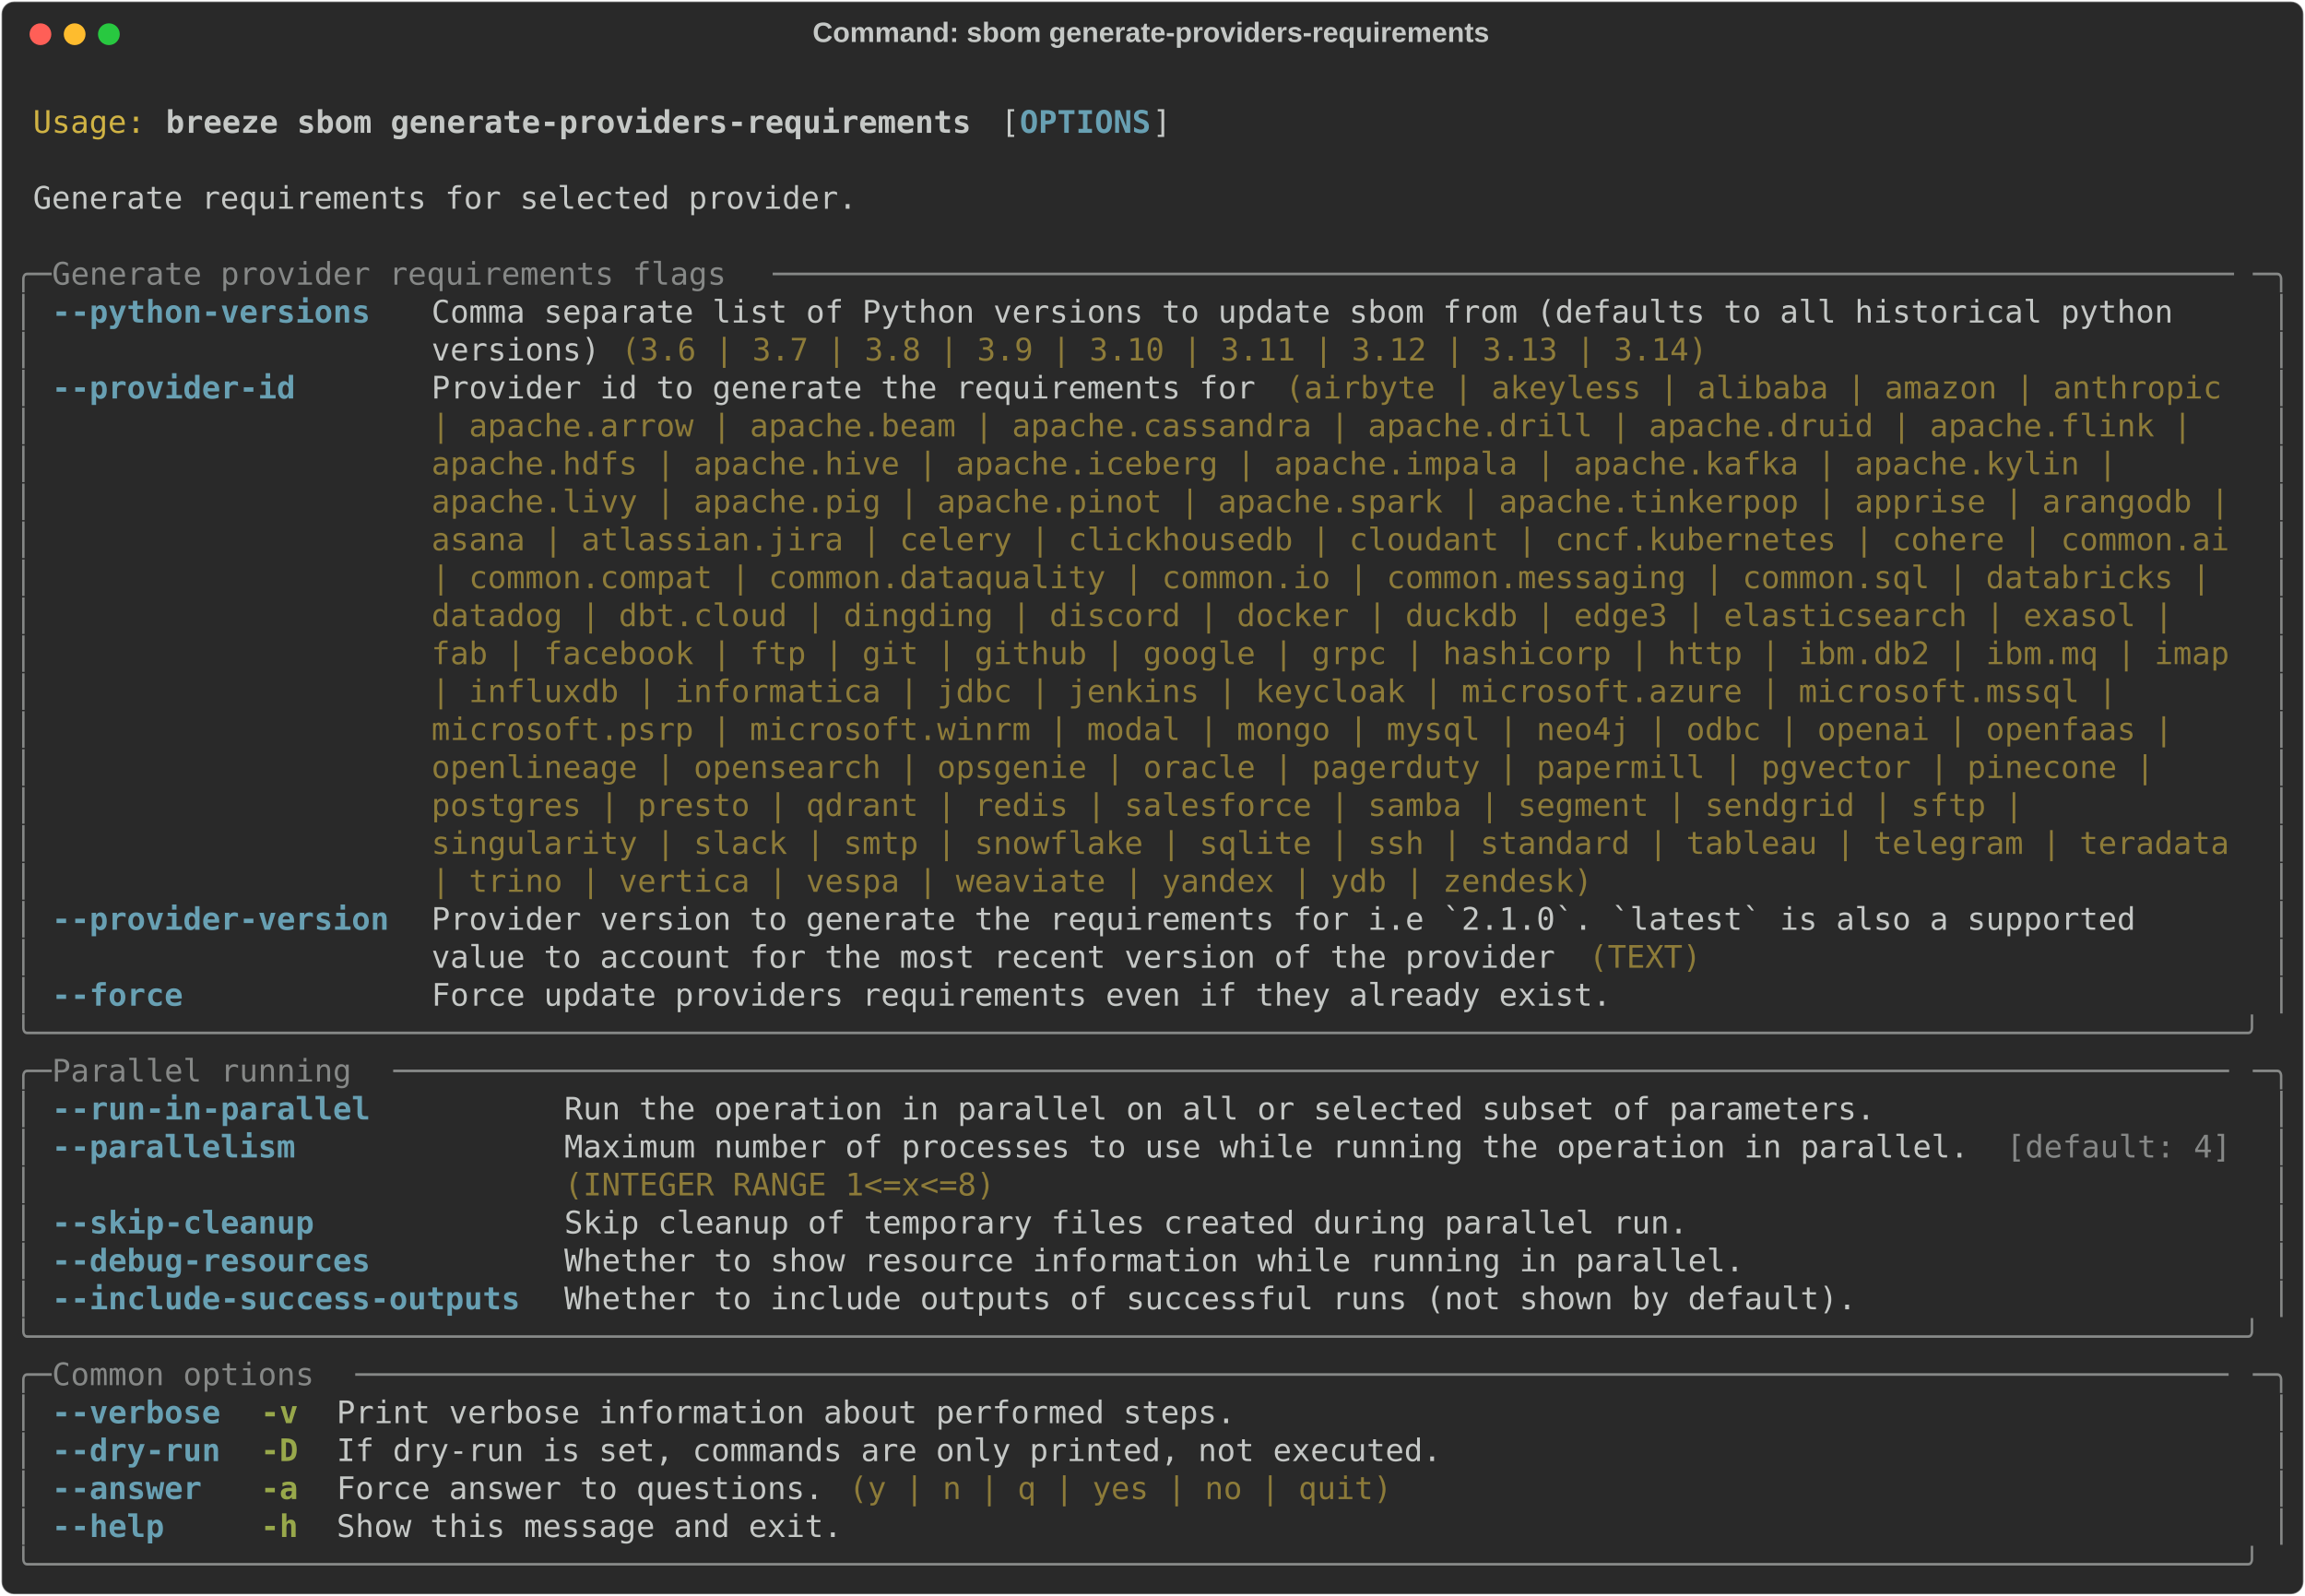
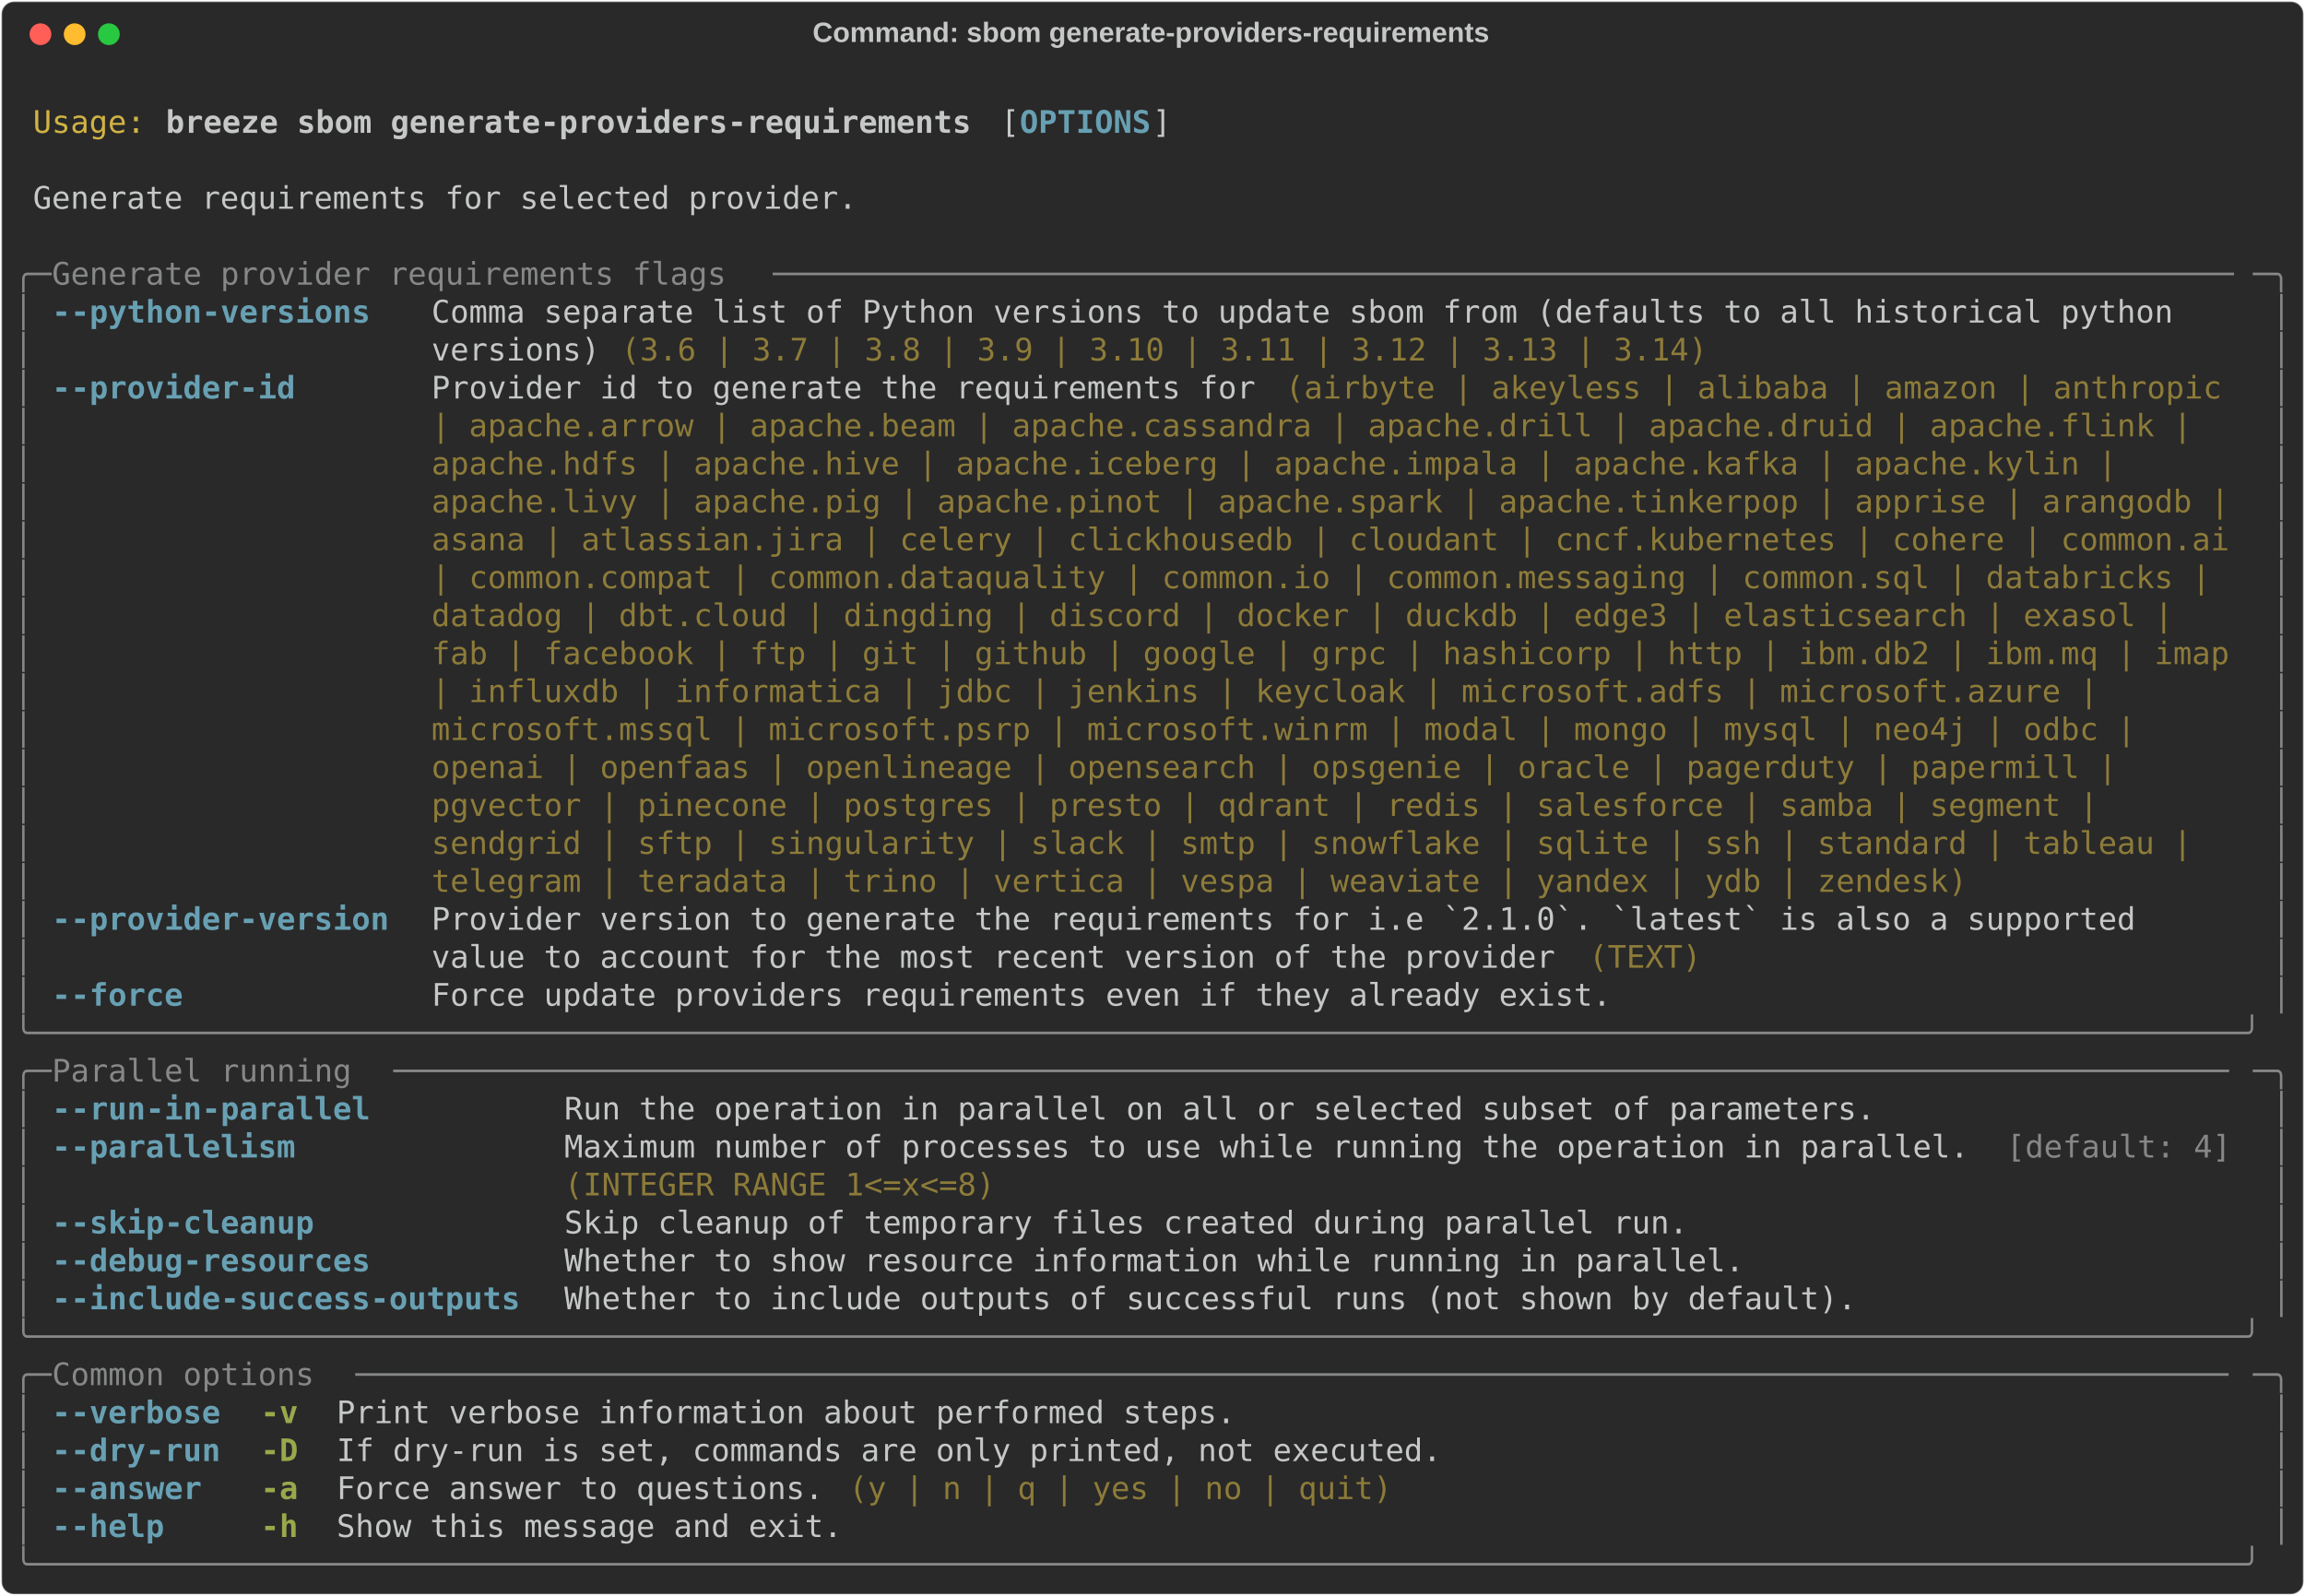
<svg xmlns="http://www.w3.org/2000/svg" class="rich-terminal" viewBox="0 0 1482 1026.0">
  <style>

    @font-face {
        font-family: "Fira Code";
        src: local("FiraCode-Regular"),
                url("https://cdnjs.cloudflare.com/ajax/libs/firacode/6.2.0/woff2/FiraCode-Regular.woff2") format("woff2"),
                url("https://cdnjs.cloudflare.com/ajax/libs/firacode/6.2.0/woff/FiraCode-Regular.woff") format("woff");
        font-style: normal;
        font-weight: 400;
    }
    @font-face {
        font-family: "Fira Code";
        src: local("FiraCode-Bold"),
                url("https://cdnjs.cloudflare.com/ajax/libs/firacode/6.2.0/woff2/FiraCode-Bold.woff2") format("woff2"),
                url("https://cdnjs.cloudflare.com/ajax/libs/firacode/6.2.0/woff/FiraCode-Bold.woff") format("woff");
        font-style: bold;
        font-weight: 700;
    }

    .breeze-sbom-generate-providers-requirements-matrix {
        font-family: Fira Code, monospace;
        font-size: 20px;
        line-height: 24.4px;
        font-variant-east-asian: full-width;
    }

    .breeze-sbom-generate-providers-requirements-title {
        font-size: 18px;
        font-weight: bold;
        font-family: arial;
    }

    .breeze-sbom-generate-providers-requirements-r1 { fill: #c5c8c6 }
.breeze-sbom-generate-providers-requirements-r2 { fill: #d0b344 }
.breeze-sbom-generate-providers-requirements-r3 { fill: #c5c8c6;font-weight: bold }
.breeze-sbom-generate-providers-requirements-r4 { fill: #68a0b3;font-weight: bold }
.breeze-sbom-generate-providers-requirements-r5 { fill: #868887 }
.breeze-sbom-generate-providers-requirements-r6 { fill: #8d7b39 }
.breeze-sbom-generate-providers-requirements-r7 { fill: #98a84b;font-weight: bold }
    </style>
  <defs>
    <clipPath id="breeze-sbom-generate-providers-requirements-clip-terminal">
      <rect x="0" y="0" width="1463.0" height="975.0" />
    </clipPath>
    <clipPath id="breeze-sbom-generate-providers-requirements-line-0">
      <rect x="0" y="1.5" width="1464" height="24.65" />
    </clipPath>
    <clipPath id="breeze-sbom-generate-providers-requirements-line-1">
      <rect x="0" y="25.9" width="1464" height="24.65" />
    </clipPath>
    <clipPath id="breeze-sbom-generate-providers-requirements-line-2">
      <rect x="0" y="50.3" width="1464" height="24.65" />
    </clipPath>
    <clipPath id="breeze-sbom-generate-providers-requirements-line-3">
      <rect x="0" y="74.7" width="1464" height="24.65" />
    </clipPath>
    <clipPath id="breeze-sbom-generate-providers-requirements-line-4">
      <rect x="0" y="99.1" width="1464" height="24.65" />
    </clipPath>
    <clipPath id="breeze-sbom-generate-providers-requirements-line-5">
      <rect x="0" y="123.5" width="1464" height="24.65" />
    </clipPath>
    <clipPath id="breeze-sbom-generate-providers-requirements-line-6">
      <rect x="0" y="147.9" width="1464" height="24.65" />
    </clipPath>
    <clipPath id="breeze-sbom-generate-providers-requirements-line-7">
      <rect x="0" y="172.3" width="1464" height="24.65" />
    </clipPath>
    <clipPath id="breeze-sbom-generate-providers-requirements-line-8">
      <rect x="0" y="196.7" width="1464" height="24.65" />
    </clipPath>
    <clipPath id="breeze-sbom-generate-providers-requirements-line-9">
      <rect x="0" y="221.1" width="1464" height="24.65" />
    </clipPath>
    <clipPath id="breeze-sbom-generate-providers-requirements-line-10">
      <rect x="0" y="245.5" width="1464" height="24.65" />
    </clipPath>
    <clipPath id="breeze-sbom-generate-providers-requirements-line-11">
      <rect x="0" y="269.9" width="1464" height="24.65" />
    </clipPath>
    <clipPath id="breeze-sbom-generate-providers-requirements-line-12">
      <rect x="0" y="294.3" width="1464" height="24.65" />
    </clipPath>
    <clipPath id="breeze-sbom-generate-providers-requirements-line-13">
      <rect x="0" y="318.7" width="1464" height="24.65" />
    </clipPath>
    <clipPath id="breeze-sbom-generate-providers-requirements-line-14">
      <rect x="0" y="343.1" width="1464" height="24.65" />
    </clipPath>
    <clipPath id="breeze-sbom-generate-providers-requirements-line-15">
      <rect x="0" y="367.5" width="1464" height="24.65" />
    </clipPath>
    <clipPath id="breeze-sbom-generate-providers-requirements-line-16">
      <rect x="0" y="391.9" width="1464" height="24.65" />
    </clipPath>
    <clipPath id="breeze-sbom-generate-providers-requirements-line-17">
      <rect x="0" y="416.3" width="1464" height="24.65" />
    </clipPath>
    <clipPath id="breeze-sbom-generate-providers-requirements-line-18">
      <rect x="0" y="440.7" width="1464" height="24.65" />
    </clipPath>
    <clipPath id="breeze-sbom-generate-providers-requirements-line-19">
      <rect x="0" y="465.1" width="1464" height="24.65" />
    </clipPath>
    <clipPath id="breeze-sbom-generate-providers-requirements-line-20">
      <rect x="0" y="489.5" width="1464" height="24.65" />
    </clipPath>
    <clipPath id="breeze-sbom-generate-providers-requirements-line-21">
      <rect x="0" y="513.9" width="1464" height="24.65" />
    </clipPath>
    <clipPath id="breeze-sbom-generate-providers-requirements-line-22">
      <rect x="0" y="538.3" width="1464" height="24.65" />
    </clipPath>
    <clipPath id="breeze-sbom-generate-providers-requirements-line-23">
      <rect x="0" y="562.7" width="1464" height="24.65" />
    </clipPath>
    <clipPath id="breeze-sbom-generate-providers-requirements-line-24">
      <rect x="0" y="587.1" width="1464" height="24.65" />
    </clipPath>
    <clipPath id="breeze-sbom-generate-providers-requirements-line-25">
      <rect x="0" y="611.5" width="1464" height="24.65" />
    </clipPath>
    <clipPath id="breeze-sbom-generate-providers-requirements-line-26">
      <rect x="0" y="635.9" width="1464" height="24.65" />
    </clipPath>
    <clipPath id="breeze-sbom-generate-providers-requirements-line-27">
      <rect x="0" y="660.3" width="1464" height="24.65" />
    </clipPath>
    <clipPath id="breeze-sbom-generate-providers-requirements-line-28">
      <rect x="0" y="684.7" width="1464" height="24.65" />
    </clipPath>
    <clipPath id="breeze-sbom-generate-providers-requirements-line-29">
      <rect x="0" y="709.1" width="1464" height="24.65" />
    </clipPath>
    <clipPath id="breeze-sbom-generate-providers-requirements-line-30">
      <rect x="0" y="733.5" width="1464" height="24.65" />
    </clipPath>
    <clipPath id="breeze-sbom-generate-providers-requirements-line-31">
      <rect x="0" y="757.9" width="1464" height="24.65" />
    </clipPath>
    <clipPath id="breeze-sbom-generate-providers-requirements-line-32">
      <rect x="0" y="782.3" width="1464" height="24.65" />
    </clipPath>
    <clipPath id="breeze-sbom-generate-providers-requirements-line-33">
      <rect x="0" y="806.7" width="1464" height="24.65" />
    </clipPath>
    <clipPath id="breeze-sbom-generate-providers-requirements-line-34">
      <rect x="0" y="831.1" width="1464" height="24.65" />
    </clipPath>
    <clipPath id="breeze-sbom-generate-providers-requirements-line-35">
      <rect x="0" y="855.5" width="1464" height="24.65" />
    </clipPath>
    <clipPath id="breeze-sbom-generate-providers-requirements-line-36">
      <rect x="0" y="879.9" width="1464" height="24.65" />
    </clipPath>
    <clipPath id="breeze-sbom-generate-providers-requirements-line-37">
      <rect x="0" y="904.3" width="1464" height="24.65" />
    </clipPath>
    <clipPath id="breeze-sbom-generate-providers-requirements-line-38">
      <rect x="0" y="928.7" width="1464" height="24.65" />
    </clipPath>
  </defs>
  <rect fill="#292929" stroke="rgba(255,255,255,0.35)" stroke-width="1" x="1" y="1" width="1480" height="1024" rx="8" />
  <text class="breeze-sbom-generate-providers-requirements-title" fill="#c5c8c6" text-anchor="middle" x="740" y="27">Command: sbom generate-providers-requirements</text>
  <g transform="translate(26,22)">
    <circle cx="0" cy="0" r="7" fill="#ff5f57" />
    <circle cx="22" cy="0" r="7" fill="#febc2e" />
    <circle cx="44" cy="0" r="7" fill="#28c840" />
  </g>
  <g transform="translate(9, 41)" clip-path="url(#breeze-sbom-generate-providers-requirements-clip-terminal)">
    <g class="breeze-sbom-generate-providers-requirements-matrix">
      <text class="breeze-sbom-generate-providers-requirements-r1" x="1464" y="20" textLength="12.2" clip-path="url(#breeze-sbom-generate-providers-requirements-line-0)">
</text>
      <text class="breeze-sbom-generate-providers-requirements-r2" x="12.2" y="44.4" textLength="73.2" clip-path="url(#breeze-sbom-generate-providers-requirements-line-1)">Usage:</text>
      <text class="breeze-sbom-generate-providers-requirements-r3" x="97.6" y="44.4" textLength="524.6" clip-path="url(#breeze-sbom-generate-providers-requirements-line-1)">breeze sbom generate-providers-requirements</text>
      <text class="breeze-sbom-generate-providers-requirements-r1" x="634.4" y="44.4" textLength="12.2" clip-path="url(#breeze-sbom-generate-providers-requirements-line-1)">[</text>
      <text class="breeze-sbom-generate-providers-requirements-r4" x="646.6" y="44.4" textLength="85.4" clip-path="url(#breeze-sbom-generate-providers-requirements-line-1)">OPTIONS</text>
      <text class="breeze-sbom-generate-providers-requirements-r1" x="732" y="44.4" textLength="12.2" clip-path="url(#breeze-sbom-generate-providers-requirements-line-1)">]</text>
      <text class="breeze-sbom-generate-providers-requirements-r1" x="1464" y="44.4" textLength="12.2" clip-path="url(#breeze-sbom-generate-providers-requirements-line-1)">
</text>
      <text class="breeze-sbom-generate-providers-requirements-r1" x="1464" y="68.8" textLength="12.2" clip-path="url(#breeze-sbom-generate-providers-requirements-line-2)">
</text>
      <text class="breeze-sbom-generate-providers-requirements-r1" x="12.2" y="93.2" textLength="536.8" clip-path="url(#breeze-sbom-generate-providers-requirements-line-3)">Generate requirements for selected provider.</text>
      <text class="breeze-sbom-generate-providers-requirements-r1" x="1464" y="93.2" textLength="12.2" clip-path="url(#breeze-sbom-generate-providers-requirements-line-3)">
</text>
      <text class="breeze-sbom-generate-providers-requirements-r1" x="1464" y="117.6" textLength="12.2" clip-path="url(#breeze-sbom-generate-providers-requirements-line-4)">
</text>
      <text class="breeze-sbom-generate-providers-requirements-r5" x="0" y="142" textLength="24.4" clip-path="url(#breeze-sbom-generate-providers-requirements-line-5)">╭─</text>
      <text class="breeze-sbom-generate-providers-requirements-r5" x="24.4" y="142" textLength="463.6" clip-path="url(#breeze-sbom-generate-providers-requirements-line-5)"> Generate provider requirements flags </text>
      <text class="breeze-sbom-generate-providers-requirements-r5" x="488" y="142" textLength="951.6" clip-path="url(#breeze-sbom-generate-providers-requirements-line-5)">──────────────────────────────────────────────────────────────────────────────</text>
      <text class="breeze-sbom-generate-providers-requirements-r5" x="1439.6" y="142" textLength="24.4" clip-path="url(#breeze-sbom-generate-providers-requirements-line-5)">─╮</text>
      <text class="breeze-sbom-generate-providers-requirements-r1" x="1464" y="142" textLength="12.2" clip-path="url(#breeze-sbom-generate-providers-requirements-line-5)">
</text>
      <text class="breeze-sbom-generate-providers-requirements-r5" x="0" y="166.4" textLength="12.2" clip-path="url(#breeze-sbom-generate-providers-requirements-line-6)">│</text>
      <text class="breeze-sbom-generate-providers-requirements-r4" x="24.4" y="166.4" textLength="219.6" clip-path="url(#breeze-sbom-generate-providers-requirements-line-6)">--python-versions </text>
      <text class="breeze-sbom-generate-providers-requirements-r1" x="268.4" y="166.4" textLength="1171.2" clip-path="url(#breeze-sbom-generate-providers-requirements-line-6)">Comma separate list of Python versions to update sbom from (defaults to all historical python   </text>
      <text class="breeze-sbom-generate-providers-requirements-r5" x="1451.8" y="166.4" textLength="12.2" clip-path="url(#breeze-sbom-generate-providers-requirements-line-6)">│</text>
      <text class="breeze-sbom-generate-providers-requirements-r1" x="1464" y="166.4" textLength="12.2" clip-path="url(#breeze-sbom-generate-providers-requirements-line-6)">
</text>
      <text class="breeze-sbom-generate-providers-requirements-r5" x="0" y="190.8" textLength="12.2" clip-path="url(#breeze-sbom-generate-providers-requirements-line-7)">│</text>
      <text class="breeze-sbom-generate-providers-requirements-r1" x="268.4" y="190.8" textLength="122" clip-path="url(#breeze-sbom-generate-providers-requirements-line-7)">versions) </text>
      <text class="breeze-sbom-generate-providers-requirements-r6" x="390.4" y="190.8" textLength="707.6" clip-path="url(#breeze-sbom-generate-providers-requirements-line-7)">(3.6 | 3.7 | 3.8 | 3.9 | 3.10 | 3.11 | 3.12 | 3.13 | 3.14)</text>
      <text class="breeze-sbom-generate-providers-requirements-r5" x="1451.8" y="190.8" textLength="12.2" clip-path="url(#breeze-sbom-generate-providers-requirements-line-7)">│</text>
      <text class="breeze-sbom-generate-providers-requirements-r1" x="1464" y="190.8" textLength="12.2" clip-path="url(#breeze-sbom-generate-providers-requirements-line-7)">
</text>
      <text class="breeze-sbom-generate-providers-requirements-r5" x="0" y="215.2" textLength="12.2" clip-path="url(#breeze-sbom-generate-providers-requirements-line-8)">│</text>
      <text class="breeze-sbom-generate-providers-requirements-r4" x="24.4" y="215.2" textLength="219.6" clip-path="url(#breeze-sbom-generate-providers-requirements-line-8)">--provider-id     </text>
      <text class="breeze-sbom-generate-providers-requirements-r1" x="268.4" y="215.2" textLength="549" clip-path="url(#breeze-sbom-generate-providers-requirements-line-8)">Provider id to generate the requirements for </text>
      <text class="breeze-sbom-generate-providers-requirements-r6" x="817.4" y="215.2" textLength="622.2" clip-path="url(#breeze-sbom-generate-providers-requirements-line-8)">(airbyte | akeyless | alibaba | amazon | anthropic </text>
      <text class="breeze-sbom-generate-providers-requirements-r5" x="1451.8" y="215.2" textLength="12.2" clip-path="url(#breeze-sbom-generate-providers-requirements-line-8)">│</text>
      <text class="breeze-sbom-generate-providers-requirements-r1" x="1464" y="215.2" textLength="12.2" clip-path="url(#breeze-sbom-generate-providers-requirements-line-8)">
</text>
      <text class="breeze-sbom-generate-providers-requirements-r5" x="0" y="239.6" textLength="12.2" clip-path="url(#breeze-sbom-generate-providers-requirements-line-9)">│</text>
      <text class="breeze-sbom-generate-providers-requirements-r6" x="268.4" y="239.6" textLength="1159" clip-path="url(#breeze-sbom-generate-providers-requirements-line-9)">| apache.arrow | apache.beam | apache.cassandra | apache.drill | apache.druid | apache.flink | </text>
      <text class="breeze-sbom-generate-providers-requirements-r5" x="1451.8" y="239.6" textLength="12.2" clip-path="url(#breeze-sbom-generate-providers-requirements-line-9)">│</text>
      <text class="breeze-sbom-generate-providers-requirements-r1" x="1464" y="239.6" textLength="12.2" clip-path="url(#breeze-sbom-generate-providers-requirements-line-9)">
</text>
      <text class="breeze-sbom-generate-providers-requirements-r5" x="0" y="264" textLength="12.2" clip-path="url(#breeze-sbom-generate-providers-requirements-line-10)">│</text>
      <text class="breeze-sbom-generate-providers-requirements-r6" x="268.4" y="264" textLength="1110.2" clip-path="url(#breeze-sbom-generate-providers-requirements-line-10)">apache.hdfs | apache.hive | apache.iceberg | apache.impala | apache.kafka | apache.kylin | </text>
      <text class="breeze-sbom-generate-providers-requirements-r5" x="1451.8" y="264" textLength="12.2" clip-path="url(#breeze-sbom-generate-providers-requirements-line-10)">│</text>
      <text class="breeze-sbom-generate-providers-requirements-r1" x="1464" y="264" textLength="12.2" clip-path="url(#breeze-sbom-generate-providers-requirements-line-10)">
</text>
      <text class="breeze-sbom-generate-providers-requirements-r5" x="0" y="288.4" textLength="12.2" clip-path="url(#breeze-sbom-generate-providers-requirements-line-11)">│</text>
      <text class="breeze-sbom-generate-providers-requirements-r6" x="268.4" y="288.4" textLength="1171.2" clip-path="url(#breeze-sbom-generate-providers-requirements-line-11)">apache.livy | apache.pig | apache.pinot | apache.spark | apache.tinkerpop | apprise | arangodb |</text>
      <text class="breeze-sbom-generate-providers-requirements-r5" x="1451.8" y="288.4" textLength="12.2" clip-path="url(#breeze-sbom-generate-providers-requirements-line-11)">│</text>
      <text class="breeze-sbom-generate-providers-requirements-r1" x="1464" y="288.4" textLength="12.2" clip-path="url(#breeze-sbom-generate-providers-requirements-line-11)">
</text>
      <text class="breeze-sbom-generate-providers-requirements-r5" x="0" y="312.8" textLength="12.2" clip-path="url(#breeze-sbom-generate-providers-requirements-line-12)">│</text>
      <text class="breeze-sbom-generate-providers-requirements-r6" x="268.4" y="312.8" textLength="1171.2" clip-path="url(#breeze-sbom-generate-providers-requirements-line-12)">asana | atlassian.jira | celery | clickhousedb | cloudant | cncf.kubernetes | cohere | common.ai</text>
      <text class="breeze-sbom-generate-providers-requirements-r5" x="1451.8" y="312.8" textLength="12.2" clip-path="url(#breeze-sbom-generate-providers-requirements-line-12)">│</text>
      <text class="breeze-sbom-generate-providers-requirements-r1" x="1464" y="312.8" textLength="12.2" clip-path="url(#breeze-sbom-generate-providers-requirements-line-12)">
</text>
      <text class="breeze-sbom-generate-providers-requirements-r5" x="0" y="337.2" textLength="12.2" clip-path="url(#breeze-sbom-generate-providers-requirements-line-13)">│</text>
      <text class="breeze-sbom-generate-providers-requirements-r6" x="268.4" y="337.2" textLength="1171.2" clip-path="url(#breeze-sbom-generate-providers-requirements-line-13)">| common.compat | common.dataquality | common.io | common.messaging | common.sql | databricks | </text>
      <text class="breeze-sbom-generate-providers-requirements-r5" x="1451.8" y="337.2" textLength="12.2" clip-path="url(#breeze-sbom-generate-providers-requirements-line-13)">│</text>
      <text class="breeze-sbom-generate-providers-requirements-r1" x="1464" y="337.2" textLength="12.2" clip-path="url(#breeze-sbom-generate-providers-requirements-line-13)">
</text>
      <text class="breeze-sbom-generate-providers-requirements-r5" x="0" y="361.6" textLength="12.2" clip-path="url(#breeze-sbom-generate-providers-requirements-line-14)">│</text>
      <text class="breeze-sbom-generate-providers-requirements-r6" x="268.4" y="361.6" textLength="1146.8" clip-path="url(#breeze-sbom-generate-providers-requirements-line-14)">datadog | dbt.cloud | dingding | discord | docker | duckdb | edge3 | elasticsearch | exasol | </text>
      <text class="breeze-sbom-generate-providers-requirements-r5" x="1451.8" y="361.6" textLength="12.2" clip-path="url(#breeze-sbom-generate-providers-requirements-line-14)">│</text>
      <text class="breeze-sbom-generate-providers-requirements-r1" x="1464" y="361.6" textLength="12.2" clip-path="url(#breeze-sbom-generate-providers-requirements-line-14)">
</text>
      <text class="breeze-sbom-generate-providers-requirements-r5" x="0" y="386" textLength="12.2" clip-path="url(#breeze-sbom-generate-providers-requirements-line-15)">│</text>
      <text class="breeze-sbom-generate-providers-requirements-r6" x="268.4" y="386" textLength="1171.2" clip-path="url(#breeze-sbom-generate-providers-requirements-line-15)">fab | facebook | ftp | git | github | google | grpc | hashicorp | http | ibm.db2 | ibm.mq | imap</text>
      <text class="breeze-sbom-generate-providers-requirements-r5" x="1451.8" y="386" textLength="12.2" clip-path="url(#breeze-sbom-generate-providers-requirements-line-15)">│</text>
      <text class="breeze-sbom-generate-providers-requirements-r1" x="1464" y="386" textLength="12.2" clip-path="url(#breeze-sbom-generate-providers-requirements-line-15)">
</text>
      <text class="breeze-sbom-generate-providers-requirements-r5" x="0" y="410.4" textLength="12.2" clip-path="url(#breeze-sbom-generate-providers-requirements-line-16)">│</text>
-       <text class="breeze-sbom-generate-providers-requirements-r6" x="268.4" y="410.4" textLength="1110.2" clip-path="url(#breeze-sbom-generate-providers-requirements-line-16)">| influxdb | informatica | jdbc | jenkins | keycloak | microsoft.azure | microsoft.mssql | </text>
+       <text class="breeze-sbom-generate-providers-requirements-r6" x="268.4" y="410.4" textLength="1098" clip-path="url(#breeze-sbom-generate-providers-requirements-line-16)">| influxdb | informatica | jdbc | jenkins | keycloak | microsoft.adfs | microsoft.azure | </text>
      <text class="breeze-sbom-generate-providers-requirements-r5" x="1451.8" y="410.4" textLength="12.2" clip-path="url(#breeze-sbom-generate-providers-requirements-line-16)">│</text>
      <text class="breeze-sbom-generate-providers-requirements-r1" x="1464" y="410.4" textLength="12.2" clip-path="url(#breeze-sbom-generate-providers-requirements-line-16)">
</text>
      <text class="breeze-sbom-generate-providers-requirements-r5" x="0" y="434.8" textLength="12.2" clip-path="url(#breeze-sbom-generate-providers-requirements-line-17)">│</text>
-       <text class="breeze-sbom-generate-providers-requirements-r6" x="268.4" y="434.8" textLength="1146.8" clip-path="url(#breeze-sbom-generate-providers-requirements-line-17)">microsoft.psrp | microsoft.winrm | modal | mongo | mysql | neo4j | odbc | openai | openfaas | </text>
+       <text class="breeze-sbom-generate-providers-requirements-r6" x="268.4" y="434.8" textLength="1122.4" clip-path="url(#breeze-sbom-generate-providers-requirements-line-17)">microsoft.mssql | microsoft.psrp | microsoft.winrm | modal | mongo | mysql | neo4j | odbc | </text>
      <text class="breeze-sbom-generate-providers-requirements-r5" x="1451.8" y="434.8" textLength="12.2" clip-path="url(#breeze-sbom-generate-providers-requirements-line-17)">│</text>
      <text class="breeze-sbom-generate-providers-requirements-r1" x="1464" y="434.8" textLength="12.2" clip-path="url(#breeze-sbom-generate-providers-requirements-line-17)">
</text>
      <text class="breeze-sbom-generate-providers-requirements-r5" x="0" y="459.2" textLength="12.2" clip-path="url(#breeze-sbom-generate-providers-requirements-line-18)">│</text>
-       <text class="breeze-sbom-generate-providers-requirements-r6" x="268.4" y="459.2" textLength="1134.6" clip-path="url(#breeze-sbom-generate-providers-requirements-line-18)">openlineage | opensearch | opsgenie | oracle | pagerduty | papermill | pgvector | pinecone | </text>
+       <text class="breeze-sbom-generate-providers-requirements-r6" x="268.4" y="459.2" textLength="1110.2" clip-path="url(#breeze-sbom-generate-providers-requirements-line-18)">openai | openfaas | openlineage | opensearch | opsgenie | oracle | pagerduty | papermill | </text>
      <text class="breeze-sbom-generate-providers-requirements-r5" x="1451.8" y="459.2" textLength="12.2" clip-path="url(#breeze-sbom-generate-providers-requirements-line-18)">│</text>
      <text class="breeze-sbom-generate-providers-requirements-r1" x="1464" y="459.2" textLength="12.2" clip-path="url(#breeze-sbom-generate-providers-requirements-line-18)">
</text>
      <text class="breeze-sbom-generate-providers-requirements-r5" x="0" y="483.6" textLength="12.2" clip-path="url(#breeze-sbom-generate-providers-requirements-line-19)">│</text>
-       <text class="breeze-sbom-generate-providers-requirements-r6" x="268.4" y="483.6" textLength="1049.2" clip-path="url(#breeze-sbom-generate-providers-requirements-line-19)">postgres | presto | qdrant | redis | salesforce | samba | segment | sendgrid | sftp | </text>
+       <text class="breeze-sbom-generate-providers-requirements-r6" x="268.4" y="483.6" textLength="1098" clip-path="url(#breeze-sbom-generate-providers-requirements-line-19)">pgvector | pinecone | postgres | presto | qdrant | redis | salesforce | samba | segment | </text>
      <text class="breeze-sbom-generate-providers-requirements-r5" x="1451.8" y="483.6" textLength="12.2" clip-path="url(#breeze-sbom-generate-providers-requirements-line-19)">│</text>
      <text class="breeze-sbom-generate-providers-requirements-r1" x="1464" y="483.6" textLength="12.2" clip-path="url(#breeze-sbom-generate-providers-requirements-line-19)">
</text>
      <text class="breeze-sbom-generate-providers-requirements-r5" x="0" y="508" textLength="12.2" clip-path="url(#breeze-sbom-generate-providers-requirements-line-20)">│</text>
-       <text class="breeze-sbom-generate-providers-requirements-r6" x="268.4" y="508" textLength="1171.2" clip-path="url(#breeze-sbom-generate-providers-requirements-line-20)">singularity | slack | smtp | snowflake | sqlite | ssh | standard | tableau | telegram | teradata</text>
+       <text class="breeze-sbom-generate-providers-requirements-r6" x="268.4" y="508" textLength="1159" clip-path="url(#breeze-sbom-generate-providers-requirements-line-20)">sendgrid | sftp | singularity | slack | smtp | snowflake | sqlite | ssh | standard | tableau | </text>
      <text class="breeze-sbom-generate-providers-requirements-r5" x="1451.8" y="508" textLength="12.2" clip-path="url(#breeze-sbom-generate-providers-requirements-line-20)">│</text>
      <text class="breeze-sbom-generate-providers-requirements-r1" x="1464" y="508" textLength="12.2" clip-path="url(#breeze-sbom-generate-providers-requirements-line-20)">
</text>
      <text class="breeze-sbom-generate-providers-requirements-r5" x="0" y="532.4" textLength="12.2" clip-path="url(#breeze-sbom-generate-providers-requirements-line-21)">│</text>
-       <text class="breeze-sbom-generate-providers-requirements-r6" x="268.4" y="532.4" textLength="756.4" clip-path="url(#breeze-sbom-generate-providers-requirements-line-21)">| trino | vertica | vespa | weaviate | yandex | ydb | zendesk)</text>
+       <text class="breeze-sbom-generate-providers-requirements-r6" x="268.4" y="532.4" textLength="1000.4" clip-path="url(#breeze-sbom-generate-providers-requirements-line-21)">telegram | teradata | trino | vertica | vespa | weaviate | yandex | ydb | zendesk)</text>
      <text class="breeze-sbom-generate-providers-requirements-r5" x="1451.8" y="532.4" textLength="12.2" clip-path="url(#breeze-sbom-generate-providers-requirements-line-21)">│</text>
      <text class="breeze-sbom-generate-providers-requirements-r1" x="1464" y="532.4" textLength="12.2" clip-path="url(#breeze-sbom-generate-providers-requirements-line-21)">
</text>
      <text class="breeze-sbom-generate-providers-requirements-r5" x="0" y="556.8" textLength="12.2" clip-path="url(#breeze-sbom-generate-providers-requirements-line-22)">│</text>
      <text class="breeze-sbom-generate-providers-requirements-r4" x="24.4" y="556.8" textLength="219.6" clip-path="url(#breeze-sbom-generate-providers-requirements-line-22)">--provider-version</text>
      <text class="breeze-sbom-generate-providers-requirements-r1" x="268.4" y="556.8" textLength="1171.2" clip-path="url(#breeze-sbom-generate-providers-requirements-line-22)">Provider version to generate the requirements for i.e `2.1.0`. `latest` is also a supported     </text>
      <text class="breeze-sbom-generate-providers-requirements-r5" x="1451.8" y="556.8" textLength="12.2" clip-path="url(#breeze-sbom-generate-providers-requirements-line-22)">│</text>
      <text class="breeze-sbom-generate-providers-requirements-r1" x="1464" y="556.8" textLength="12.2" clip-path="url(#breeze-sbom-generate-providers-requirements-line-22)">
</text>
      <text class="breeze-sbom-generate-providers-requirements-r5" x="0" y="581.2" textLength="12.2" clip-path="url(#breeze-sbom-generate-providers-requirements-line-23)">│</text>
      <text class="breeze-sbom-generate-providers-requirements-r1" x="268.4" y="581.2" textLength="744.2" clip-path="url(#breeze-sbom-generate-providers-requirements-line-23)">value to account for the most recent version of the provider </text>
      <text class="breeze-sbom-generate-providers-requirements-r6" x="1012.6" y="581.2" textLength="73.2" clip-path="url(#breeze-sbom-generate-providers-requirements-line-23)">(TEXT)</text>
      <text class="breeze-sbom-generate-providers-requirements-r5" x="1451.8" y="581.2" textLength="12.2" clip-path="url(#breeze-sbom-generate-providers-requirements-line-23)">│</text>
      <text class="breeze-sbom-generate-providers-requirements-r1" x="1464" y="581.2" textLength="12.2" clip-path="url(#breeze-sbom-generate-providers-requirements-line-23)">
</text>
      <text class="breeze-sbom-generate-providers-requirements-r5" x="0" y="605.6" textLength="12.2" clip-path="url(#breeze-sbom-generate-providers-requirements-line-24)">│</text>
      <text class="breeze-sbom-generate-providers-requirements-r4" x="24.4" y="605.6" textLength="219.6" clip-path="url(#breeze-sbom-generate-providers-requirements-line-24)">--force           </text>
      <text class="breeze-sbom-generate-providers-requirements-r1" x="268.4" y="605.6" textLength="768.6" clip-path="url(#breeze-sbom-generate-providers-requirements-line-24)">Force update providers requirements even if they already exist.</text>
      <text class="breeze-sbom-generate-providers-requirements-r5" x="1451.8" y="605.6" textLength="12.2" clip-path="url(#breeze-sbom-generate-providers-requirements-line-24)">│</text>
      <text class="breeze-sbom-generate-providers-requirements-r1" x="1464" y="605.6" textLength="12.2" clip-path="url(#breeze-sbom-generate-providers-requirements-line-24)">
</text>
      <text class="breeze-sbom-generate-providers-requirements-r5" x="0" y="630" textLength="1464" clip-path="url(#breeze-sbom-generate-providers-requirements-line-25)">╰──────────────────────────────────────────────────────────────────────────────────────────────────────────────────────╯</text>
      <text class="breeze-sbom-generate-providers-requirements-r1" x="1464" y="630" textLength="12.2" clip-path="url(#breeze-sbom-generate-providers-requirements-line-25)">
</text>
      <text class="breeze-sbom-generate-providers-requirements-r5" x="0" y="654.4" textLength="24.4" clip-path="url(#breeze-sbom-generate-providers-requirements-line-26)">╭─</text>
      <text class="breeze-sbom-generate-providers-requirements-r5" x="24.4" y="654.4" textLength="219.6" clip-path="url(#breeze-sbom-generate-providers-requirements-line-26)"> Parallel running </text>
      <text class="breeze-sbom-generate-providers-requirements-r5" x="244" y="654.4" textLength="1195.6" clip-path="url(#breeze-sbom-generate-providers-requirements-line-26)">──────────────────────────────────────────────────────────────────────────────────────────────────</text>
      <text class="breeze-sbom-generate-providers-requirements-r5" x="1439.6" y="654.4" textLength="24.4" clip-path="url(#breeze-sbom-generate-providers-requirements-line-26)">─╮</text>
      <text class="breeze-sbom-generate-providers-requirements-r1" x="1464" y="654.4" textLength="12.2" clip-path="url(#breeze-sbom-generate-providers-requirements-line-26)">
</text>
      <text class="breeze-sbom-generate-providers-requirements-r5" x="0" y="678.8" textLength="12.2" clip-path="url(#breeze-sbom-generate-providers-requirements-line-27)">│</text>
      <text class="breeze-sbom-generate-providers-requirements-r4" x="24.4" y="678.8" textLength="305" clip-path="url(#breeze-sbom-generate-providers-requirements-line-27)">--run-in-parallel        </text>
      <text class="breeze-sbom-generate-providers-requirements-r1" x="353.8" y="678.8" textLength="854" clip-path="url(#breeze-sbom-generate-providers-requirements-line-27)">Run the operation in parallel on all or selected subset of parameters.</text>
      <text class="breeze-sbom-generate-providers-requirements-r5" x="1451.8" y="678.8" textLength="12.2" clip-path="url(#breeze-sbom-generate-providers-requirements-line-27)">│</text>
      <text class="breeze-sbom-generate-providers-requirements-r1" x="1464" y="678.8" textLength="12.2" clip-path="url(#breeze-sbom-generate-providers-requirements-line-27)">
</text>
      <text class="breeze-sbom-generate-providers-requirements-r5" x="0" y="703.2" textLength="12.2" clip-path="url(#breeze-sbom-generate-providers-requirements-line-28)">│</text>
      <text class="breeze-sbom-generate-providers-requirements-r4" x="24.4" y="703.2" textLength="305" clip-path="url(#breeze-sbom-generate-providers-requirements-line-28)">--parallelism            </text>
      <text class="breeze-sbom-generate-providers-requirements-r1" x="353.8" y="703.2" textLength="927.2" clip-path="url(#breeze-sbom-generate-providers-requirements-line-28)">Maximum number of processes to use while running the operation in parallel. </text>
      <text class="breeze-sbom-generate-providers-requirements-r5" x="1281" y="703.2" textLength="146.4" clip-path="url(#breeze-sbom-generate-providers-requirements-line-28)">[default: 4]</text>
      <text class="breeze-sbom-generate-providers-requirements-r5" x="1451.8" y="703.2" textLength="12.2" clip-path="url(#breeze-sbom-generate-providers-requirements-line-28)">│</text>
      <text class="breeze-sbom-generate-providers-requirements-r1" x="1464" y="703.2" textLength="12.2" clip-path="url(#breeze-sbom-generate-providers-requirements-line-28)">
</text>
      <text class="breeze-sbom-generate-providers-requirements-r5" x="0" y="727.6" textLength="12.2" clip-path="url(#breeze-sbom-generate-providers-requirements-line-29)">│</text>
      <text class="breeze-sbom-generate-providers-requirements-r6" x="353.8" y="727.6" textLength="280.6" clip-path="url(#breeze-sbom-generate-providers-requirements-line-29)">(INTEGER RANGE 1&lt;=x&lt;=8)</text>
      <text class="breeze-sbom-generate-providers-requirements-r5" x="1451.8" y="727.6" textLength="12.2" clip-path="url(#breeze-sbom-generate-providers-requirements-line-29)">│</text>
      <text class="breeze-sbom-generate-providers-requirements-r1" x="1464" y="727.6" textLength="12.2" clip-path="url(#breeze-sbom-generate-providers-requirements-line-29)">
</text>
      <text class="breeze-sbom-generate-providers-requirements-r5" x="0" y="752" textLength="12.2" clip-path="url(#breeze-sbom-generate-providers-requirements-line-30)">│</text>
      <text class="breeze-sbom-generate-providers-requirements-r4" x="24.4" y="752" textLength="305" clip-path="url(#breeze-sbom-generate-providers-requirements-line-30)">--skip-cleanup           </text>
      <text class="breeze-sbom-generate-providers-requirements-r1" x="353.8" y="752" textLength="732" clip-path="url(#breeze-sbom-generate-providers-requirements-line-30)">Skip cleanup of temporary files created during parallel run.</text>
      <text class="breeze-sbom-generate-providers-requirements-r5" x="1451.8" y="752" textLength="12.2" clip-path="url(#breeze-sbom-generate-providers-requirements-line-30)">│</text>
      <text class="breeze-sbom-generate-providers-requirements-r1" x="1464" y="752" textLength="12.2" clip-path="url(#breeze-sbom-generate-providers-requirements-line-30)">
</text>
      <text class="breeze-sbom-generate-providers-requirements-r5" x="0" y="776.4" textLength="12.2" clip-path="url(#breeze-sbom-generate-providers-requirements-line-31)">│</text>
      <text class="breeze-sbom-generate-providers-requirements-r4" x="24.4" y="776.4" textLength="305" clip-path="url(#breeze-sbom-generate-providers-requirements-line-31)">--debug-resources        </text>
      <text class="breeze-sbom-generate-providers-requirements-r1" x="353.8" y="776.4" textLength="768.6" clip-path="url(#breeze-sbom-generate-providers-requirements-line-31)">Whether to show resource information while running in parallel.</text>
      <text class="breeze-sbom-generate-providers-requirements-r5" x="1451.8" y="776.4" textLength="12.2" clip-path="url(#breeze-sbom-generate-providers-requirements-line-31)">│</text>
      <text class="breeze-sbom-generate-providers-requirements-r1" x="1464" y="776.4" textLength="12.2" clip-path="url(#breeze-sbom-generate-providers-requirements-line-31)">
</text>
      <text class="breeze-sbom-generate-providers-requirements-r5" x="0" y="800.8" textLength="12.2" clip-path="url(#breeze-sbom-generate-providers-requirements-line-32)">│</text>
      <text class="breeze-sbom-generate-providers-requirements-r4" x="24.4" y="800.8" textLength="305" clip-path="url(#breeze-sbom-generate-providers-requirements-line-32)">--include-success-outputs</text>
      <text class="breeze-sbom-generate-providers-requirements-r1" x="353.8" y="800.8" textLength="841.8" clip-path="url(#breeze-sbom-generate-providers-requirements-line-32)">Whether to include outputs of successful runs (not shown by default).</text>
      <text class="breeze-sbom-generate-providers-requirements-r5" x="1451.8" y="800.8" textLength="12.2" clip-path="url(#breeze-sbom-generate-providers-requirements-line-32)">│</text>
      <text class="breeze-sbom-generate-providers-requirements-r1" x="1464" y="800.8" textLength="12.2" clip-path="url(#breeze-sbom-generate-providers-requirements-line-32)">
</text>
      <text class="breeze-sbom-generate-providers-requirements-r5" x="0" y="825.2" textLength="1464" clip-path="url(#breeze-sbom-generate-providers-requirements-line-33)">╰──────────────────────────────────────────────────────────────────────────────────────────────────────────────────────╯</text>
      <text class="breeze-sbom-generate-providers-requirements-r1" x="1464" y="825.2" textLength="12.2" clip-path="url(#breeze-sbom-generate-providers-requirements-line-33)">
</text>
      <text class="breeze-sbom-generate-providers-requirements-r5" x="0" y="849.6" textLength="24.4" clip-path="url(#breeze-sbom-generate-providers-requirements-line-34)">╭─</text>
      <text class="breeze-sbom-generate-providers-requirements-r5" x="24.4" y="849.6" textLength="195.2" clip-path="url(#breeze-sbom-generate-providers-requirements-line-34)"> Common options </text>
      <text class="breeze-sbom-generate-providers-requirements-r5" x="219.6" y="849.6" textLength="1220" clip-path="url(#breeze-sbom-generate-providers-requirements-line-34)">────────────────────────────────────────────────────────────────────────────────────────────────────</text>
      <text class="breeze-sbom-generate-providers-requirements-r5" x="1439.6" y="849.6" textLength="24.4" clip-path="url(#breeze-sbom-generate-providers-requirements-line-34)">─╮</text>
      <text class="breeze-sbom-generate-providers-requirements-r1" x="1464" y="849.6" textLength="12.2" clip-path="url(#breeze-sbom-generate-providers-requirements-line-34)">
</text>
      <text class="breeze-sbom-generate-providers-requirements-r5" x="0" y="874" textLength="12.2" clip-path="url(#breeze-sbom-generate-providers-requirements-line-35)">│</text>
      <text class="breeze-sbom-generate-providers-requirements-r4" x="24.4" y="874" textLength="109.8" clip-path="url(#breeze-sbom-generate-providers-requirements-line-35)">--verbose</text>
      <text class="breeze-sbom-generate-providers-requirements-r7" x="158.6" y="874" textLength="24.4" clip-path="url(#breeze-sbom-generate-providers-requirements-line-35)">-v</text>
      <text class="breeze-sbom-generate-providers-requirements-r1" x="207.4" y="874" textLength="585.6" clip-path="url(#breeze-sbom-generate-providers-requirements-line-35)">Print verbose information about performed steps.</text>
      <text class="breeze-sbom-generate-providers-requirements-r5" x="1451.8" y="874" textLength="12.2" clip-path="url(#breeze-sbom-generate-providers-requirements-line-35)">│</text>
      <text class="breeze-sbom-generate-providers-requirements-r1" x="1464" y="874" textLength="12.2" clip-path="url(#breeze-sbom-generate-providers-requirements-line-35)">
</text>
      <text class="breeze-sbom-generate-providers-requirements-r5" x="0" y="898.4" textLength="12.2" clip-path="url(#breeze-sbom-generate-providers-requirements-line-36)">│</text>
      <text class="breeze-sbom-generate-providers-requirements-r4" x="24.4" y="898.4" textLength="109.8" clip-path="url(#breeze-sbom-generate-providers-requirements-line-36)">--dry-run</text>
      <text class="breeze-sbom-generate-providers-requirements-r7" x="158.6" y="898.4" textLength="24.4" clip-path="url(#breeze-sbom-generate-providers-requirements-line-36)">-D</text>
      <text class="breeze-sbom-generate-providers-requirements-r1" x="207.4" y="898.4" textLength="719.8" clip-path="url(#breeze-sbom-generate-providers-requirements-line-36)">If dry-run is set, commands are only printed, not executed.</text>
      <text class="breeze-sbom-generate-providers-requirements-r5" x="1451.8" y="898.4" textLength="12.2" clip-path="url(#breeze-sbom-generate-providers-requirements-line-36)">│</text>
      <text class="breeze-sbom-generate-providers-requirements-r1" x="1464" y="898.4" textLength="12.2" clip-path="url(#breeze-sbom-generate-providers-requirements-line-36)">
</text>
      <text class="breeze-sbom-generate-providers-requirements-r5" x="0" y="922.8" textLength="12.2" clip-path="url(#breeze-sbom-generate-providers-requirements-line-37)">│</text>
      <text class="breeze-sbom-generate-providers-requirements-r4" x="24.4" y="922.8" textLength="109.8" clip-path="url(#breeze-sbom-generate-providers-requirements-line-37)">--answer </text>
      <text class="breeze-sbom-generate-providers-requirements-r7" x="158.6" y="922.8" textLength="24.4" clip-path="url(#breeze-sbom-generate-providers-requirements-line-37)">-a</text>
      <text class="breeze-sbom-generate-providers-requirements-r1" x="207.4" y="922.8" textLength="329.4" clip-path="url(#breeze-sbom-generate-providers-requirements-line-37)">Force answer to questions. </text>
      <text class="breeze-sbom-generate-providers-requirements-r6" x="536.8" y="922.8" textLength="353.8" clip-path="url(#breeze-sbom-generate-providers-requirements-line-37)">(y | n | q | yes | no | quit)</text>
      <text class="breeze-sbom-generate-providers-requirements-r5" x="1451.8" y="922.8" textLength="12.2" clip-path="url(#breeze-sbom-generate-providers-requirements-line-37)">│</text>
      <text class="breeze-sbom-generate-providers-requirements-r1" x="1464" y="922.8" textLength="12.2" clip-path="url(#breeze-sbom-generate-providers-requirements-line-37)">
</text>
      <text class="breeze-sbom-generate-providers-requirements-r5" x="0" y="947.2" textLength="12.2" clip-path="url(#breeze-sbom-generate-providers-requirements-line-38)">│</text>
      <text class="breeze-sbom-generate-providers-requirements-r4" x="24.4" y="947.2" textLength="109.8" clip-path="url(#breeze-sbom-generate-providers-requirements-line-38)">--help   </text>
      <text class="breeze-sbom-generate-providers-requirements-r7" x="158.6" y="947.2" textLength="24.4" clip-path="url(#breeze-sbom-generate-providers-requirements-line-38)">-h</text>
      <text class="breeze-sbom-generate-providers-requirements-r1" x="207.4" y="947.2" textLength="329.4" clip-path="url(#breeze-sbom-generate-providers-requirements-line-38)">Show this message and exit.</text>
      <text class="breeze-sbom-generate-providers-requirements-r5" x="1451.8" y="947.2" textLength="12.2" clip-path="url(#breeze-sbom-generate-providers-requirements-line-38)">│</text>
      <text class="breeze-sbom-generate-providers-requirements-r1" x="1464" y="947.2" textLength="12.2" clip-path="url(#breeze-sbom-generate-providers-requirements-line-38)">
</text>
      <text class="breeze-sbom-generate-providers-requirements-r5" x="0" y="971.6" textLength="1464" clip-path="url(#breeze-sbom-generate-providers-requirements-line-39)">╰──────────────────────────────────────────────────────────────────────────────────────────────────────────────────────╯</text>
      <text class="breeze-sbom-generate-providers-requirements-r1" x="1464" y="971.6" textLength="12.2" clip-path="url(#breeze-sbom-generate-providers-requirements-line-39)">
</text>
    </g>
  </g>
</svg>
